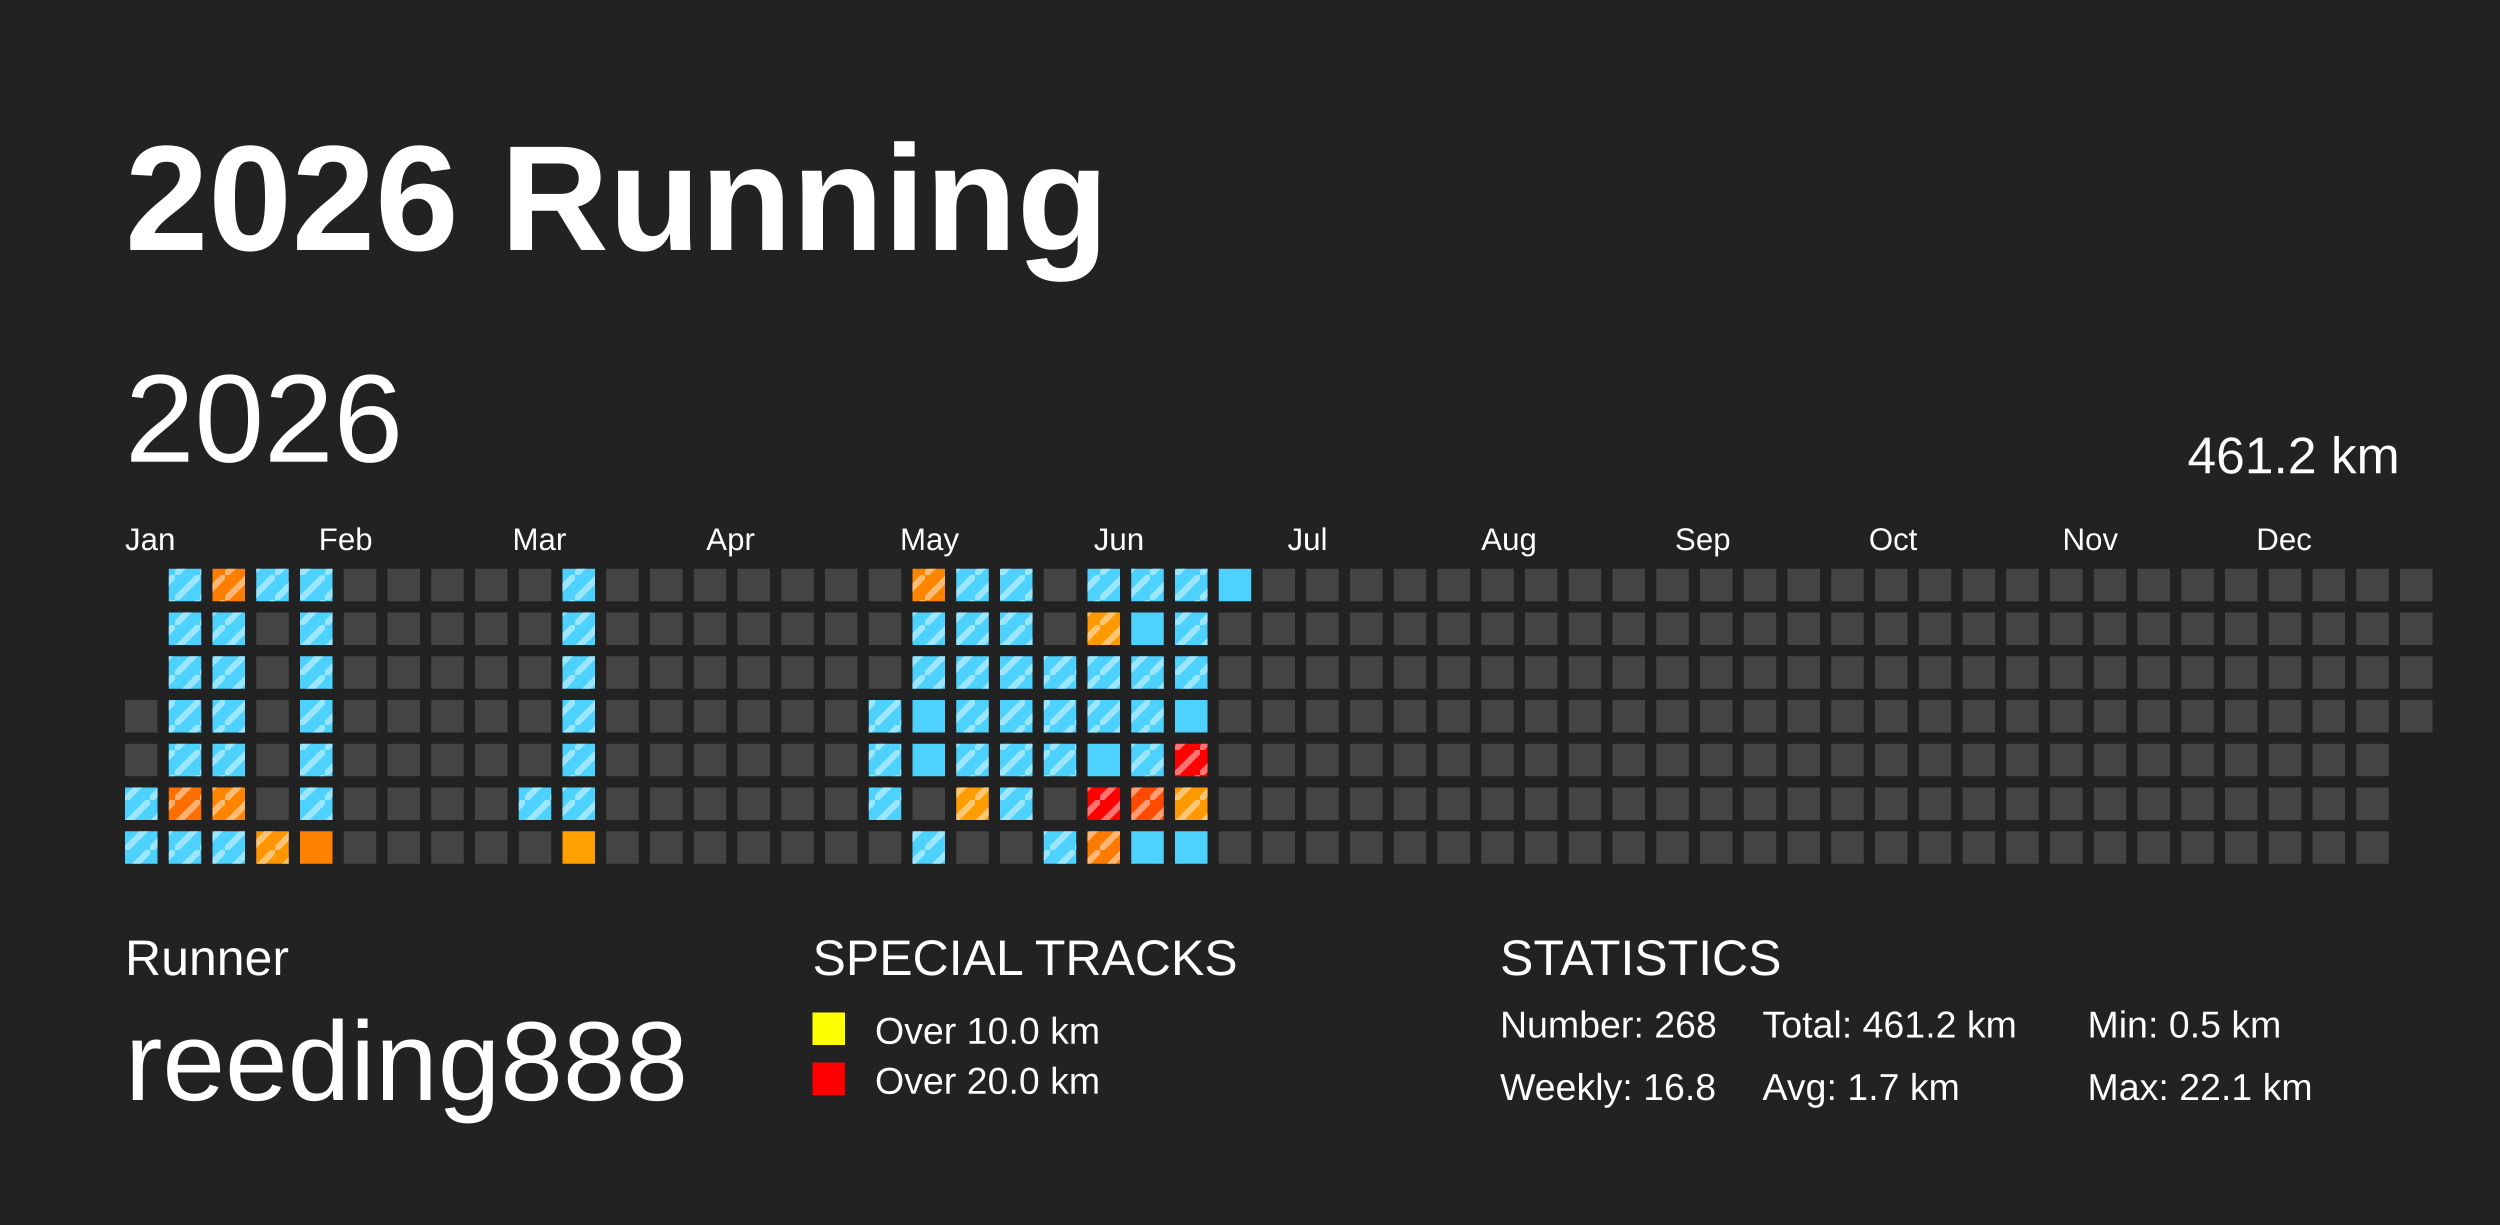
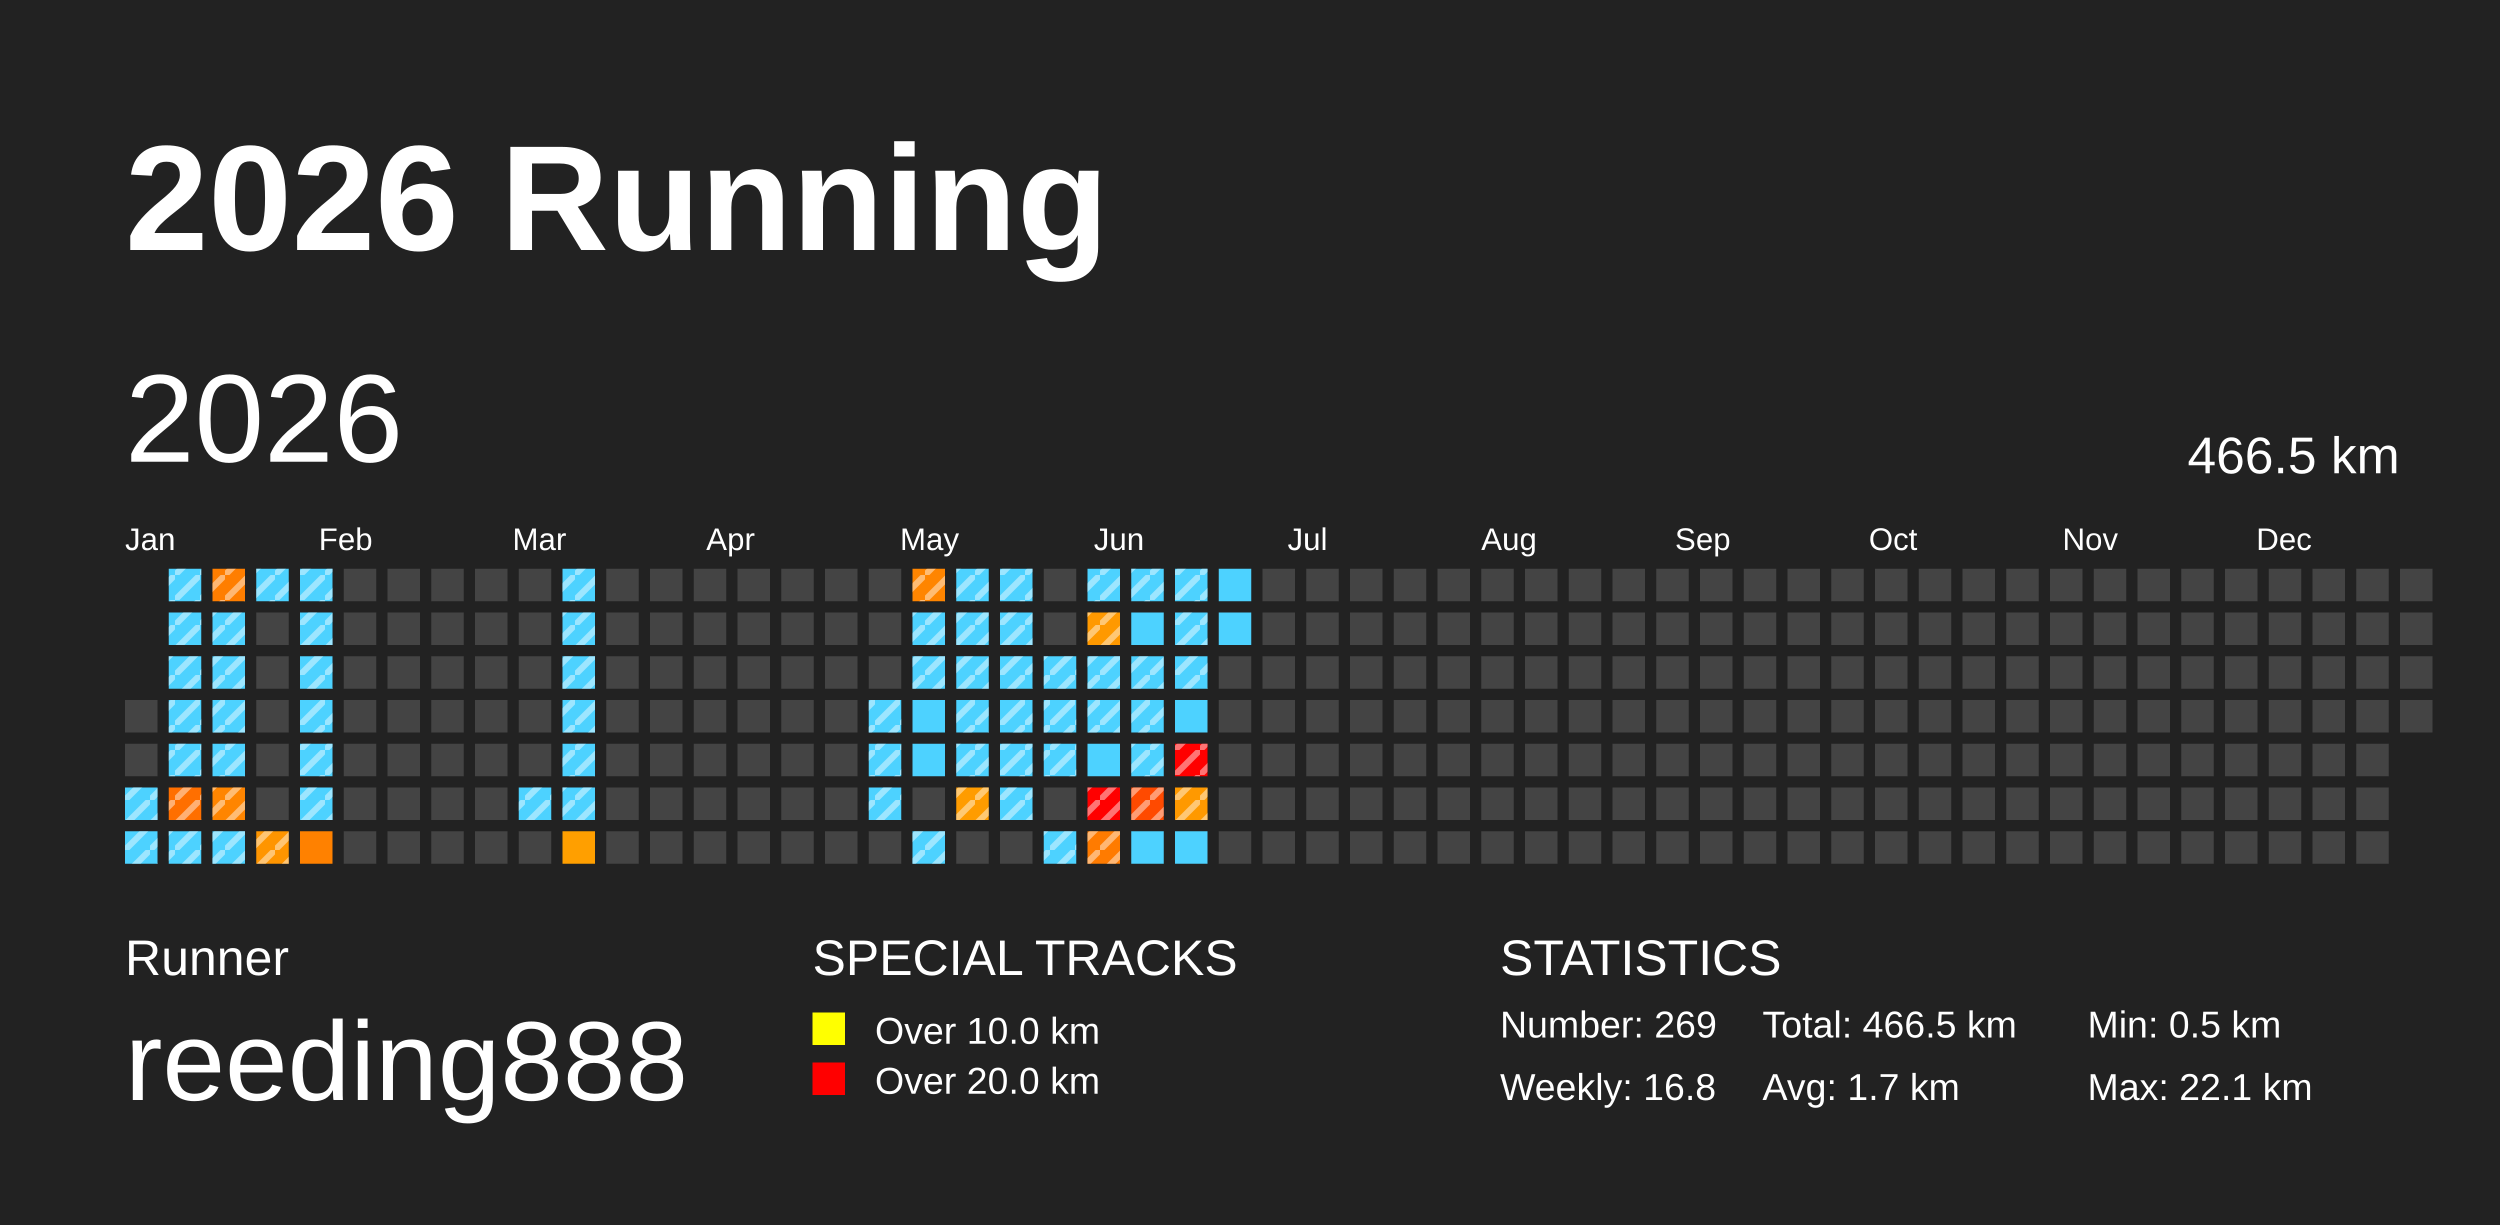
<svg xmlns="http://www.w3.org/2000/svg" baseProfile="full" height="98mm" version="1.1" viewBox="0,0,200,98" width="200mm">
  <defs>
    <pattern height="2" id="indoor-stripe" patternUnits="userSpaceOnUse" width="2">
      <line stroke="white" stroke-opacity="0.45" stroke-width="0.5" x1="0" x2="2" y1="2" y2="0" />
    </pattern>
  </defs>
  <rect fill="#222222" height="98" width="200" x="0" y="0" />
  <text fill="#FFFFFF" style="font-size:12px; font-family:Arial; font-weight:bold;" x="10" y="20">2026 Running</text>
  <text fill="#FFFFFF" style="font-size:4px; font-family:Arial" x="10" y="78">Runner</text>
  <text fill="#FFFFFF" style="font-size:9px; font-family:Arial" x="10" y="88">reeding888</text>
  <text fill="#FFFFFF" style="font-size:4px; font-family:Arial" x="65" y="78">SPECIAL TRACKS</text>
  <rect fill="yellow" height="2.6" width="2.6" x="65" y="81" />
  <text fill="#FFFFFF" style="font-size:3px; font-family:Arial" x="70" y="83.5">Over 10.0 km</text>
  <rect fill="red" height="2.6" width="2.6" x="65" y="85" />
  <text fill="#FFFFFF" style="font-size:3px; font-family:Arial" x="70" y="87.5">Over 20.0 km</text>
  <text fill="#FFFFFF" style="font-size:4px; font-family:Arial" x="120" y="78">STATISTICS</text>
-   <text fill="#FFFFFF" style="font-size:3px; font-family:Arial" x="120" y="83">Number: 268</text>
+   <text fill="#FFFFFF" style="font-size:3px; font-family:Arial" x="120" y="83">Number: 269</text>
  <text fill="#FFFFFF" style="font-size:3px; font-family:Arial" x="120" y="88">Weekly: 16.8</text>
-   <text fill="#FFFFFF" style="font-size:3px; font-family:Arial" x="141" y="83">Total: 461.2 km</text>
+   <text fill="#FFFFFF" style="font-size:3px; font-family:Arial" x="141" y="83">Total: 466.5 km</text>
  <text fill="#FFFFFF" style="font-size:3px; font-family:Arial" x="141" y="88">Avg: 1.7 km</text>
  <text fill="#FFFFFF" style="font-size:3px; font-family:Arial" x="167" y="83">Min: 0.5 km</text>
  <text fill="#FFFFFF" style="font-size:3px; font-family:Arial" x="167" y="88">Max: 22.1 km</text>
  <text dominant-baseline="hanging" fill="#FFFFFF" style="font-size:10.0px; font-family:Arial;" x="10" y="30">2026</text>
-   <text dominant-baseline="hanging" fill="#FFFFFF" style="font-size:4.125px; font-family:Arial;" x="175" y="35">461.2 km</text>
+   <text dominant-baseline="hanging" fill="#FFFFFF" style="font-size:4.125px; font-family:Arial;" x="175" y="35">466.5 km</text>
  <text fill="#FFFFFF" style="font-size:2.5px; font-family:Arial" x="10.0" y="44">Jan</text>
  <text fill="#FFFFFF" style="font-size:2.5px; font-family:Arial" x="25.5" y="44">Feb</text>
  <text fill="#FFFFFF" style="font-size:2.5px; font-family:Arial" x="41.0" y="44">Mar</text>
  <text fill="#FFFFFF" style="font-size:2.5px; font-family:Arial" x="56.5" y="44">Apr</text>
  <text fill="#FFFFFF" style="font-size:2.5px; font-family:Arial" x="72.0" y="44">May</text>
  <text fill="#FFFFFF" style="font-size:2.5px; font-family:Arial" x="87.5" y="44">Jun</text>
  <text fill="#FFFFFF" style="font-size:2.5px; font-family:Arial" x="103.0" y="44">Jul</text>
  <text fill="#FFFFFF" style="font-size:2.5px; font-family:Arial" x="118.5" y="44">Aug</text>
  <text fill="#FFFFFF" style="font-size:2.5px; font-family:Arial" x="134.0" y="44">Sep</text>
  <text fill="#FFFFFF" style="font-size:2.5px; font-family:Arial" x="149.5" y="44">Oct</text>
  <text fill="#FFFFFF" style="font-size:2.5px; font-family:Arial" x="165.0" y="44">Nov</text>
  <text fill="#FFFFFF" style="font-size:2.5px; font-family:Arial" x="180.5" y="44">Dec</text>
  <rect fill="#444444" height="2.6" width="2.6" x="10.0" y="56.0" />
  <rect fill="#444444" height="2.6" width="2.6" x="10.0" y="59.5" />
  <rect fill="#4dd2ff" height="2.6" width="2.6" x="10.0" y="63.0" />
  <rect fill="url(#indoor-stripe)" height="2.6" style="pointer-events: none;" width="2.6" x="10.0" y="63.0" />
  <rect fill="#4dd2ff" height="2.6" width="2.6" x="10.0" y="66.5" />
  <rect fill="url(#indoor-stripe)" height="2.6" style="pointer-events: none;" width="2.6" x="10.0" y="66.5" />
  <rect fill="#4dd2ff" height="2.6" width="2.6" x="13.5" y="45.5" />
  <rect fill="url(#indoor-stripe)" height="2.6" style="pointer-events: none;" width="2.6" x="13.5" y="45.5" />
  <rect fill="#4dd2ff" height="2.6" width="2.6" x="13.5" y="49.0" />
  <rect fill="url(#indoor-stripe)" height="2.6" style="pointer-events: none;" width="2.6" x="13.5" y="49.0" />
  <rect fill="#4dd2ff" height="2.6" width="2.6" x="13.5" y="52.5" />
  <rect fill="url(#indoor-stripe)" height="2.6" style="pointer-events: none;" width="2.6" x="13.5" y="52.5" />
  <rect fill="#4dd2ff" height="2.6" width="2.6" x="13.5" y="56.0" />
  <rect fill="url(#indoor-stripe)" height="2.6" style="pointer-events: none;" width="2.6" x="13.5" y="56.0" />
  <rect fill="#4dd2ff" height="2.6" width="2.6" x="13.5" y="59.5" />
  <rect fill="url(#indoor-stripe)" height="2.6" style="pointer-events: none;" width="2.6" x="13.5" y="59.5" />
  <rect fill="#ff6f00" height="2.6" width="2.6" x="13.5" y="63.0" />
  <rect fill="url(#indoor-stripe)" height="2.6" style="pointer-events: none;" width="2.6" x="13.5" y="63.0" />
  <rect fill="#4dd2ff" height="2.6" width="2.6" x="13.5" y="66.5" />
  <rect fill="url(#indoor-stripe)" height="2.6" style="pointer-events: none;" width="2.6" x="13.5" y="66.5" />
  <rect fill="#ff7e00" height="2.6" width="2.6" x="17.0" y="45.5" />
  <rect fill="url(#indoor-stripe)" height="2.6" style="pointer-events: none;" width="2.6" x="17.0" y="45.5" />
  <rect fill="#4dd2ff" height="2.6" width="2.6" x="17.0" y="49.0" />
  <rect fill="url(#indoor-stripe)" height="2.6" style="pointer-events: none;" width="2.6" x="17.0" y="49.0" />
  <rect fill="#4dd2ff" height="2.6" width="2.6" x="17.0" y="52.5" />
  <rect fill="url(#indoor-stripe)" height="2.6" style="pointer-events: none;" width="2.6" x="17.0" y="52.5" />
  <rect fill="#4dd2ff" height="2.6" width="2.6" x="17.0" y="56.0" />
  <rect fill="url(#indoor-stripe)" height="2.6" style="pointer-events: none;" width="2.6" x="17.0" y="56.0" />
  <rect fill="#4dd2ff" height="2.6" width="2.6" x="17.0" y="59.5" />
  <rect fill="url(#indoor-stripe)" height="2.6" style="pointer-events: none;" width="2.6" x="17.0" y="59.5" />
  <rect fill="#ff8500" height="2.6" width="2.6" x="17.0" y="63.0" />
  <rect fill="url(#indoor-stripe)" height="2.6" style="pointer-events: none;" width="2.6" x="17.0" y="63.0" />
  <rect fill="#4dd2ff" height="2.6" width="2.6" x="17.0" y="66.5" />
  <rect fill="url(#indoor-stripe)" height="2.6" style="pointer-events: none;" width="2.6" x="17.0" y="66.5" />
  <rect fill="#4dd2ff" height="2.6" width="2.6" x="20.5" y="45.5" />
  <rect fill="url(#indoor-stripe)" height="2.6" style="pointer-events: none;" width="2.6" x="20.5" y="45.5" />
  <rect fill="#444444" height="2.6" width="2.6" x="20.5" y="49.0" />
  <rect fill="#444444" height="2.6" width="2.6" x="20.5" y="52.5" />
  <rect fill="#444444" height="2.6" width="2.6" x="20.5" y="56.0" />
  <rect fill="#444444" height="2.6" width="2.6" x="20.5" y="59.5" />
  <rect fill="#444444" height="2.6" width="2.6" x="20.5" y="63.0" />
  <rect fill="#ff9500" height="2.6" width="2.6" x="20.5" y="66.5" />
  <rect fill="url(#indoor-stripe)" height="2.6" style="pointer-events: none;" width="2.6" x="20.5" y="66.5" />
  <rect fill="#4dd2ff" height="2.6" width="2.6" x="24.0" y="45.5" />
  <rect fill="url(#indoor-stripe)" height="2.6" style="pointer-events: none;" width="2.6" x="24.0" y="45.5" />
  <rect fill="#4dd2ff" height="2.6" width="2.6" x="24.0" y="49.0" />
  <rect fill="url(#indoor-stripe)" height="2.6" style="pointer-events: none;" width="2.6" x="24.0" y="49.0" />
  <rect fill="#4dd2ff" height="2.6" width="2.6" x="24.0" y="52.5" />
  <rect fill="url(#indoor-stripe)" height="2.6" style="pointer-events: none;" width="2.6" x="24.0" y="52.5" />
  <rect fill="#4dd2ff" height="2.6" width="2.6" x="24.0" y="56.0" />
  <rect fill="url(#indoor-stripe)" height="2.6" style="pointer-events: none;" width="2.6" x="24.0" y="56.0" />
  <rect fill="#4dd2ff" height="2.6" width="2.6" x="24.0" y="59.5" />
  <rect fill="url(#indoor-stripe)" height="2.6" style="pointer-events: none;" width="2.6" x="24.0" y="59.5" />
  <rect fill="#4dd2ff" height="2.6" width="2.6" x="24.0" y="63.0" />
  <rect fill="url(#indoor-stripe)" height="2.6" style="pointer-events: none;" width="2.6" x="24.0" y="63.0" />
  <rect fill="#ff8100" height="2.6" width="2.6" x="24.0" y="66.5" />
  <rect fill="#444444" height="2.6" width="2.6" x="27.5" y="45.5" />
  <rect fill="#444444" height="2.6" width="2.6" x="27.5" y="49.0" />
  <rect fill="#444444" height="2.6" width="2.6" x="27.5" y="52.5" />
  <rect fill="#444444" height="2.6" width="2.6" x="27.5" y="56.0" />
  <rect fill="#444444" height="2.6" width="2.6" x="27.5" y="59.5" />
  <rect fill="#444444" height="2.6" width="2.6" x="27.5" y="63.0" />
  <rect fill="#444444" height="2.6" width="2.6" x="27.5" y="66.5" />
  <rect fill="#444444" height="2.6" width="2.6" x="31.0" y="45.5" />
  <rect fill="#444444" height="2.6" width="2.6" x="31.0" y="49.0" />
  <rect fill="#444444" height="2.6" width="2.6" x="31.0" y="52.5" />
  <rect fill="#444444" height="2.6" width="2.6" x="31.0" y="56.0" />
  <rect fill="#444444" height="2.6" width="2.6" x="31.0" y="59.5" />
  <rect fill="#444444" height="2.6" width="2.6" x="31.0" y="63.0" />
  <rect fill="#444444" height="2.6" width="2.6" x="31.0" y="66.5" />
  <rect fill="#444444" height="2.6" width="2.6" x="34.5" y="45.5" />
  <rect fill="#444444" height="2.6" width="2.6" x="34.5" y="49.0" />
  <rect fill="#444444" height="2.6" width="2.6" x="34.5" y="52.5" />
  <rect fill="#444444" height="2.6" width="2.6" x="34.5" y="56.0" />
  <rect fill="#444444" height="2.6" width="2.6" x="34.5" y="59.5" />
  <rect fill="#444444" height="2.6" width="2.6" x="34.5" y="63.0" />
  <rect fill="#444444" height="2.6" width="2.6" x="34.5" y="66.5" />
  <rect fill="#444444" height="2.6" width="2.6" x="38.0" y="45.5" />
  <rect fill="#444444" height="2.6" width="2.6" x="38.0" y="49.0" />
  <rect fill="#444444" height="2.6" width="2.6" x="38.0" y="52.5" />
  <rect fill="#444444" height="2.6" width="2.6" x="38.0" y="56.0" />
  <rect fill="#444444" height="2.6" width="2.6" x="38.0" y="59.5" />
  <rect fill="#444444" height="2.6" width="2.6" x="38.0" y="63.0" />
  <rect fill="#444444" height="2.6" width="2.6" x="38.0" y="66.5" />
  <rect fill="#444444" height="2.6" width="2.6" x="41.5" y="45.5" />
  <rect fill="#444444" height="2.6" width="2.6" x="41.5" y="49.0" />
  <rect fill="#444444" height="2.6" width="2.6" x="41.5" y="52.5" />
  <rect fill="#444444" height="2.6" width="2.6" x="41.5" y="56.0" />
  <rect fill="#444444" height="2.6" width="2.6" x="41.5" y="59.5" />
  <rect fill="#4dd2ff" height="2.6" width="2.6" x="41.5" y="63.0" />
  <rect fill="url(#indoor-stripe)" height="2.6" style="pointer-events: none;" width="2.6" x="41.5" y="63.0" />
  <rect fill="#444444" height="2.6" width="2.6" x="41.5" y="66.5" />
  <rect fill="#4dd2ff" height="2.6" width="2.6" x="45.0" y="45.5" />
  <rect fill="url(#indoor-stripe)" height="2.6" style="pointer-events: none;" width="2.6" x="45.0" y="45.5" />
  <rect fill="#4dd2ff" height="2.6" width="2.6" x="45.0" y="49.0" />
  <rect fill="url(#indoor-stripe)" height="2.6" style="pointer-events: none;" width="2.6" x="45.0" y="49.0" />
  <rect fill="#4dd2ff" height="2.6" width="2.6" x="45.0" y="52.5" />
  <rect fill="url(#indoor-stripe)" height="2.6" style="pointer-events: none;" width="2.6" x="45.0" y="52.5" />
  <rect fill="#4dd2ff" height="2.6" width="2.6" x="45.0" y="56.0" />
  <rect fill="url(#indoor-stripe)" height="2.6" style="pointer-events: none;" width="2.6" x="45.0" y="56.0" />
  <rect fill="#4dd2ff" height="2.6" width="2.6" x="45.0" y="59.5" />
  <rect fill="url(#indoor-stripe)" height="2.6" style="pointer-events: none;" width="2.6" x="45.0" y="59.5" />
  <rect fill="#4dd2ff" height="2.6" width="2.6" x="45.0" y="63.0" />
  <rect fill="url(#indoor-stripe)" height="2.6" style="pointer-events: none;" width="2.6" x="45.0" y="63.0" />
  <rect fill="#ff9f00" height="2.6" width="2.6" x="45.0" y="66.5" />
  <rect fill="#444444" height="2.6" width="2.6" x="48.5" y="45.5" />
  <rect fill="#444444" height="2.6" width="2.6" x="48.5" y="49.0" />
  <rect fill="#444444" height="2.6" width="2.6" x="48.5" y="52.5" />
  <rect fill="#444444" height="2.6" width="2.6" x="48.5" y="56.0" />
  <rect fill="#444444" height="2.6" width="2.6" x="48.5" y="59.5" />
  <rect fill="#444444" height="2.6" width="2.6" x="48.5" y="63.0" />
  <rect fill="#444444" height="2.6" width="2.6" x="48.5" y="66.5" />
  <rect fill="#444444" height="2.6" width="2.6" x="52.0" y="45.5" />
  <rect fill="#444444" height="2.6" width="2.6" x="52.0" y="49.0" />
  <rect fill="#444444" height="2.6" width="2.6" x="52.0" y="52.5" />
  <rect fill="#444444" height="2.6" width="2.6" x="52.0" y="56.0" />
  <rect fill="#444444" height="2.6" width="2.6" x="52.0" y="59.5" />
  <rect fill="#444444" height="2.6" width="2.6" x="52.0" y="63.0" />
  <rect fill="#444444" height="2.6" width="2.6" x="52.0" y="66.5" />
  <rect fill="#444444" height="2.6" width="2.6" x="55.5" y="45.5" />
  <rect fill="#444444" height="2.6" width="2.6" x="55.5" y="49.0" />
  <rect fill="#444444" height="2.6" width="2.6" x="55.5" y="52.5" />
  <rect fill="#444444" height="2.6" width="2.6" x="55.5" y="56.0" />
  <rect fill="#444444" height="2.6" width="2.6" x="55.5" y="59.5" />
  <rect fill="#444444" height="2.6" width="2.6" x="55.5" y="63.0" />
  <rect fill="#444444" height="2.6" width="2.6" x="55.5" y="66.5" />
  <rect fill="#444444" height="2.6" width="2.6" x="59.0" y="45.5" />
  <rect fill="#444444" height="2.6" width="2.6" x="59.0" y="49.0" />
  <rect fill="#444444" height="2.6" width="2.6" x="59.0" y="52.5" />
  <rect fill="#444444" height="2.6" width="2.6" x="59.0" y="56.0" />
  <rect fill="#444444" height="2.6" width="2.6" x="59.0" y="59.5" />
  <rect fill="#444444" height="2.6" width="2.6" x="59.0" y="63.0" />
  <rect fill="#444444" height="2.6" width="2.6" x="59.0" y="66.5" />
  <rect fill="#444444" height="2.6" width="2.6" x="62.5" y="45.5" />
  <rect fill="#444444" height="2.6" width="2.6" x="62.5" y="49.0" />
  <rect fill="#444444" height="2.6" width="2.6" x="62.5" y="52.5" />
  <rect fill="#444444" height="2.6" width="2.6" x="62.5" y="56.0" />
  <rect fill="#444444" height="2.6" width="2.6" x="62.5" y="59.5" />
  <rect fill="#444444" height="2.6" width="2.6" x="62.5" y="63.0" />
  <rect fill="#444444" height="2.6" width="2.6" x="62.5" y="66.5" />
  <rect fill="#444444" height="2.6" width="2.6" x="66.0" y="45.5" />
  <rect fill="#444444" height="2.6" width="2.6" x="66.0" y="49.0" />
  <rect fill="#444444" height="2.6" width="2.6" x="66.0" y="52.5" />
  <rect fill="#444444" height="2.6" width="2.6" x="66.0" y="56.0" />
  <rect fill="#444444" height="2.6" width="2.6" x="66.0" y="59.5" />
  <rect fill="#444444" height="2.6" width="2.6" x="66.0" y="63.0" />
  <rect fill="#444444" height="2.6" width="2.6" x="66.0" y="66.5" />
  <rect fill="#444444" height="2.6" width="2.6" x="69.5" y="45.5" />
  <rect fill="#444444" height="2.6" width="2.6" x="69.5" y="49.0" />
  <rect fill="#444444" height="2.6" width="2.6" x="69.5" y="52.5" />
  <rect fill="#4dd2ff" height="2.6" width="2.6" x="69.5" y="56.0" />
  <rect fill="url(#indoor-stripe)" height="2.6" style="pointer-events: none;" width="2.6" x="69.5" y="56.0" />
  <rect fill="#4dd2ff" height="2.6" width="2.6" x="69.5" y="59.5" />
  <rect fill="url(#indoor-stripe)" height="2.6" style="pointer-events: none;" width="2.6" x="69.5" y="59.5" />
  <rect fill="#4dd2ff" height="2.6" width="2.6" x="69.5" y="63.0" />
  <rect fill="url(#indoor-stripe)" height="2.6" style="pointer-events: none;" width="2.6" x="69.5" y="63.0" />
  <rect fill="#444444" height="2.6" width="2.6" x="69.5" y="66.5" />
  <rect fill="#ff8500" height="2.6" width="2.6" x="73.0" y="45.5" />
  <rect fill="url(#indoor-stripe)" height="2.6" style="pointer-events: none;" width="2.6" x="73.0" y="45.5" />
  <rect fill="#4dd2ff" height="2.6" width="2.6" x="73.0" y="49.0" />
  <rect fill="url(#indoor-stripe)" height="2.6" style="pointer-events: none;" width="2.6" x="73.0" y="49.0" />
  <rect fill="#4dd2ff" height="2.6" width="2.6" x="73.0" y="52.5" />
  <rect fill="url(#indoor-stripe)" height="2.6" style="pointer-events: none;" width="2.6" x="73.0" y="52.5" />
  <rect fill="#4dd2ff" height="2.6" width="2.6" x="73.0" y="56.0" />
  <rect fill="#4dd2ff" height="2.6" width="2.6" x="73.0" y="59.5" />
  <rect fill="#444444" height="2.6" width="2.6" x="73.0" y="63.0" />
  <rect fill="#4dd2ff" height="2.6" width="2.6" x="73.0" y="66.5" />
  <rect fill="url(#indoor-stripe)" height="2.6" style="pointer-events: none;" width="2.6" x="73.0" y="66.5" />
  <rect fill="#4dd2ff" height="2.6" width="2.6" x="76.5" y="45.5" />
  <rect fill="url(#indoor-stripe)" height="2.6" style="pointer-events: none;" width="2.6" x="76.5" y="45.5" />
  <rect fill="#4dd2ff" height="2.6" width="2.6" x="76.5" y="49.0" />
  <rect fill="url(#indoor-stripe)" height="2.6" style="pointer-events: none;" width="2.6" x="76.5" y="49.0" />
  <rect fill="#4dd2ff" height="2.6" width="2.6" x="76.5" y="52.5" />
  <rect fill="url(#indoor-stripe)" height="2.6" style="pointer-events: none;" width="2.6" x="76.5" y="52.5" />
  <rect fill="#4dd2ff" height="2.6" width="2.6" x="76.5" y="56.0" />
  <rect fill="url(#indoor-stripe)" height="2.6" style="pointer-events: none;" width="2.6" x="76.5" y="56.0" />
  <rect fill="#4dd2ff" height="2.6" width="2.6" x="76.5" y="59.5" />
  <rect fill="url(#indoor-stripe)" height="2.6" style="pointer-events: none;" width="2.6" x="76.5" y="59.5" />
  <rect fill="#ff9c00" height="2.6" width="2.6" x="76.5" y="63.0" />
  <rect fill="url(#indoor-stripe)" height="2.6" style="pointer-events: none;" width="2.6" x="76.5" y="63.0" />
  <rect fill="#444444" height="2.6" width="2.6" x="76.5" y="66.5" />
  <rect fill="#4dd2ff" height="2.6" width="2.6" x="80.0" y="45.5" />
  <rect fill="url(#indoor-stripe)" height="2.6" style="pointer-events: none;" width="2.6" x="80.0" y="45.5" />
  <rect fill="#4dd2ff" height="2.6" width="2.6" x="80.0" y="49.0" />
  <rect fill="url(#indoor-stripe)" height="2.6" style="pointer-events: none;" width="2.6" x="80.0" y="49.0" />
  <rect fill="#4dd2ff" height="2.6" width="2.6" x="80.0" y="52.5" />
  <rect fill="url(#indoor-stripe)" height="2.6" style="pointer-events: none;" width="2.6" x="80.0" y="52.5" />
  <rect fill="#4dd2ff" height="2.6" width="2.6" x="80.0" y="56.0" />
  <rect fill="url(#indoor-stripe)" height="2.6" style="pointer-events: none;" width="2.6" x="80.0" y="56.0" />
  <rect fill="#4dd2ff" height="2.6" width="2.6" x="80.0" y="59.5" />
  <rect fill="url(#indoor-stripe)" height="2.6" style="pointer-events: none;" width="2.6" x="80.0" y="59.5" />
  <rect fill="#4dd2ff" height="2.6" width="2.6" x="80.0" y="63.0" />
  <rect fill="url(#indoor-stripe)" height="2.6" style="pointer-events: none;" width="2.6" x="80.0" y="63.0" />
  <rect fill="#444444" height="2.6" width="2.6" x="80.0" y="66.5" />
  <rect fill="#444444" height="2.6" width="2.6" x="83.5" y="45.5" />
  <rect fill="#444444" height="2.6" width="2.6" x="83.5" y="49.0" />
  <rect fill="#4dd2ff" height="2.6" width="2.6" x="83.5" y="52.5" />
  <rect fill="url(#indoor-stripe)" height="2.6" style="pointer-events: none;" width="2.6" x="83.5" y="52.5" />
  <rect fill="#4dd2ff" height="2.6" width="2.6" x="83.5" y="56.0" />
  <rect fill="url(#indoor-stripe)" height="2.6" style="pointer-events: none;" width="2.6" x="83.5" y="56.0" />
  <rect fill="#4dd2ff" height="2.6" width="2.6" x="83.5" y="59.5" />
  <rect fill="url(#indoor-stripe)" height="2.6" style="pointer-events: none;" width="2.6" x="83.5" y="59.5" />
  <rect fill="#444444" height="2.6" width="2.6" x="83.5" y="63.0" />
  <rect fill="#4dd2ff" height="2.6" width="2.6" x="83.5" y="66.5" />
  <rect fill="url(#indoor-stripe)" height="2.6" style="pointer-events: none;" width="2.6" x="83.5" y="66.5" />
  <rect fill="#4dd2ff" height="2.6" width="2.6" x="87.0" y="45.5" />
  <rect fill="url(#indoor-stripe)" height="2.6" style="pointer-events: none;" width="2.6" x="87.0" y="45.5" />
  <rect fill="#ff9900" height="2.6" width="2.6" x="87.0" y="49.0" />
  <rect fill="url(#indoor-stripe)" height="2.6" style="pointer-events: none;" width="2.6" x="87.0" y="49.0" />
  <rect fill="#4dd2ff" height="2.6" width="2.6" x="87.0" y="52.5" />
  <rect fill="url(#indoor-stripe)" height="2.6" style="pointer-events: none;" width="2.6" x="87.0" y="52.5" />
  <rect fill="#4dd2ff" height="2.6" width="2.6" x="87.0" y="56.0" />
  <rect fill="url(#indoor-stripe)" height="2.6" style="pointer-events: none;" width="2.6" x="87.0" y="56.0" />
  <rect fill="#4dd2ff" height="2.6" width="2.6" x="87.0" y="59.5" />
  <rect fill="red" height="2.6" width="2.6" x="87.0" y="63.0" />
  <rect fill="url(#indoor-stripe)" height="2.6" style="pointer-events: none;" width="2.6" x="87.0" y="63.0" />
  <rect fill="#ff7b00" height="2.6" width="2.6" x="87.0" y="66.5" />
  <rect fill="url(#indoor-stripe)" height="2.6" style="pointer-events: none;" width="2.6" x="87.0" y="66.5" />
  <rect fill="#4dd2ff" height="2.6" width="2.6" x="90.5" y="45.5" />
  <rect fill="url(#indoor-stripe)" height="2.6" style="pointer-events: none;" width="2.6" x="90.5" y="45.5" />
  <rect fill="#4dd2ff" height="2.6" width="2.6" x="90.5" y="49.0" />
  <rect fill="#4dd2ff" height="2.6" width="2.6" x="90.5" y="52.5" />
  <rect fill="url(#indoor-stripe)" height="2.6" style="pointer-events: none;" width="2.6" x="90.5" y="52.5" />
  <rect fill="#4dd2ff" height="2.6" width="2.6" x="90.5" y="56.0" />
  <rect fill="url(#indoor-stripe)" height="2.6" style="pointer-events: none;" width="2.6" x="90.5" y="56.0" />
  <rect fill="#4dd2ff" height="2.6" width="2.6" x="90.5" y="59.5" />
  <rect fill="url(#indoor-stripe)" height="2.6" style="pointer-events: none;" width="2.6" x="90.5" y="59.5" />
  <rect fill="#ff4a00" height="2.6" width="2.6" x="90.5" y="63.0" />
  <rect fill="url(#indoor-stripe)" height="2.6" style="pointer-events: none;" width="2.6" x="90.5" y="63.0" />
  <rect fill="#4dd2ff" height="2.6" width="2.6" x="90.5" y="66.5" />
  <rect fill="#4dd2ff" height="2.6" width="2.6" x="94.0" y="45.5" />
  <rect fill="url(#indoor-stripe)" height="2.6" style="pointer-events: none;" width="2.6" x="94.0" y="45.5" />
  <rect fill="#4dd2ff" height="2.6" width="2.6" x="94.0" y="49.0" />
  <rect fill="url(#indoor-stripe)" height="2.6" style="pointer-events: none;" width="2.6" x="94.0" y="49.0" />
  <rect fill="#4dd2ff" height="2.6" width="2.6" x="94.0" y="52.5" />
  <rect fill="url(#indoor-stripe)" height="2.6" style="pointer-events: none;" width="2.6" x="94.0" y="52.5" />
  <rect fill="#4dd2ff" height="2.6" width="2.6" x="94.0" y="56.0" />
  <rect fill="red" height="2.6" width="2.6" x="94.0" y="59.5" />
  <rect fill="url(#indoor-stripe)" height="2.6" style="pointer-events: none;" width="2.6" x="94.0" y="59.5" />
  <rect fill="#ff9900" height="2.6" width="2.6" x="94.0" y="63.0" />
  <rect fill="url(#indoor-stripe)" height="2.6" style="pointer-events: none;" width="2.6" x="94.0" y="63.0" />
  <rect fill="#4dd2ff" height="2.6" width="2.6" x="94.0" y="66.5" />
  <rect fill="#4dd2ff" height="2.6" width="2.6" x="97.5" y="45.5" />
-   <rect fill="#444444" height="2.6" width="2.6" x="97.5" y="49.0" />
+   <rect fill="#4dd2ff" height="2.6" width="2.6" x="97.5" y="49.0" />
  <rect fill="#444444" height="2.6" width="2.6" x="97.5" y="52.5" />
  <rect fill="#444444" height="2.6" width="2.6" x="97.5" y="56.0" />
  <rect fill="#444444" height="2.6" width="2.6" x="97.5" y="59.5" />
  <rect fill="#444444" height="2.6" width="2.6" x="97.5" y="63.0" />
  <rect fill="#444444" height="2.6" width="2.6" x="97.5" y="66.5" />
  <rect fill="#444444" height="2.6" width="2.6" x="101.0" y="45.5" />
  <rect fill="#444444" height="2.6" width="2.6" x="101.0" y="49.0" />
  <rect fill="#444444" height="2.6" width="2.6" x="101.0" y="52.5" />
  <rect fill="#444444" height="2.6" width="2.6" x="101.0" y="56.0" />
  <rect fill="#444444" height="2.6" width="2.6" x="101.0" y="59.5" />
  <rect fill="#444444" height="2.6" width="2.6" x="101.0" y="63.0" />
  <rect fill="#444444" height="2.6" width="2.6" x="101.0" y="66.5" />
  <rect fill="#444444" height="2.6" width="2.6" x="104.5" y="45.5" />
  <rect fill="#444444" height="2.6" width="2.6" x="104.5" y="49.0" />
  <rect fill="#444444" height="2.6" width="2.6" x="104.5" y="52.5" />
  <rect fill="#444444" height="2.6" width="2.6" x="104.5" y="56.0" />
  <rect fill="#444444" height="2.6" width="2.6" x="104.5" y="59.5" />
  <rect fill="#444444" height="2.6" width="2.6" x="104.5" y="63.0" />
  <rect fill="#444444" height="2.6" width="2.6" x="104.5" y="66.5" />
  <rect fill="#444444" height="2.6" width="2.6" x="108.0" y="45.5" />
  <rect fill="#444444" height="2.6" width="2.6" x="108.0" y="49.0" />
  <rect fill="#444444" height="2.6" width="2.6" x="108.0" y="52.5" />
  <rect fill="#444444" height="2.6" width="2.6" x="108.0" y="56.0" />
  <rect fill="#444444" height="2.6" width="2.6" x="108.0" y="59.5" />
  <rect fill="#444444" height="2.6" width="2.6" x="108.0" y="63.0" />
  <rect fill="#444444" height="2.6" width="2.6" x="108.0" y="66.5" />
  <rect fill="#444444" height="2.6" width="2.6" x="111.5" y="45.5" />
  <rect fill="#444444" height="2.6" width="2.6" x="111.5" y="49.0" />
  <rect fill="#444444" height="2.6" width="2.6" x="111.5" y="52.5" />
  <rect fill="#444444" height="2.6" width="2.6" x="111.5" y="56.0" />
  <rect fill="#444444" height="2.6" width="2.6" x="111.5" y="59.5" />
  <rect fill="#444444" height="2.6" width="2.6" x="111.5" y="63.0" />
  <rect fill="#444444" height="2.6" width="2.6" x="111.5" y="66.5" />
  <rect fill="#444444" height="2.6" width="2.6" x="115.0" y="45.5" />
  <rect fill="#444444" height="2.6" width="2.6" x="115.0" y="49.0" />
  <rect fill="#444444" height="2.6" width="2.6" x="115.0" y="52.5" />
  <rect fill="#444444" height="2.6" width="2.6" x="115.0" y="56.0" />
  <rect fill="#444444" height="2.6" width="2.6" x="115.0" y="59.5" />
  <rect fill="#444444" height="2.6" width="2.6" x="115.0" y="63.0" />
  <rect fill="#444444" height="2.6" width="2.6" x="115.0" y="66.5" />
  <rect fill="#444444" height="2.6" width="2.6" x="118.5" y="45.5" />
  <rect fill="#444444" height="2.6" width="2.6" x="118.5" y="49.0" />
  <rect fill="#444444" height="2.6" width="2.6" x="118.5" y="52.5" />
  <rect fill="#444444" height="2.6" width="2.6" x="118.5" y="56.0" />
  <rect fill="#444444" height="2.6" width="2.6" x="118.5" y="59.5" />
  <rect fill="#444444" height="2.6" width="2.6" x="118.5" y="63.0" />
  <rect fill="#444444" height="2.6" width="2.6" x="118.5" y="66.5" />
  <rect fill="#444444" height="2.6" width="2.6" x="122.0" y="45.5" />
  <rect fill="#444444" height="2.6" width="2.6" x="122.0" y="49.0" />
  <rect fill="#444444" height="2.6" width="2.6" x="122.0" y="52.5" />
  <rect fill="#444444" height="2.6" width="2.6" x="122.0" y="56.0" />
  <rect fill="#444444" height="2.6" width="2.6" x="122.0" y="59.5" />
  <rect fill="#444444" height="2.6" width="2.6" x="122.0" y="63.0" />
  <rect fill="#444444" height="2.6" width="2.6" x="122.0" y="66.5" />
  <rect fill="#444444" height="2.6" width="2.6" x="125.5" y="45.5" />
  <rect fill="#444444" height="2.6" width="2.6" x="125.5" y="49.0" />
  <rect fill="#444444" height="2.6" width="2.6" x="125.5" y="52.5" />
  <rect fill="#444444" height="2.6" width="2.6" x="125.5" y="56.0" />
  <rect fill="#444444" height="2.6" width="2.6" x="125.5" y="59.5" />
  <rect fill="#444444" height="2.6" width="2.6" x="125.5" y="63.0" />
  <rect fill="#444444" height="2.6" width="2.6" x="125.5" y="66.5" />
  <rect fill="#444444" height="2.6" width="2.6" x="129.0" y="45.5" />
  <rect fill="#444444" height="2.6" width="2.6" x="129.0" y="49.0" />
  <rect fill="#444444" height="2.6" width="2.6" x="129.0" y="52.5" />
  <rect fill="#444444" height="2.6" width="2.6" x="129.0" y="56.0" />
  <rect fill="#444444" height="2.6" width="2.6" x="129.0" y="59.5" />
  <rect fill="#444444" height="2.6" width="2.6" x="129.0" y="63.0" />
  <rect fill="#444444" height="2.6" width="2.6" x="129.0" y="66.5" />
  <rect fill="#444444" height="2.6" width="2.6" x="132.5" y="45.5" />
  <rect fill="#444444" height="2.6" width="2.6" x="132.5" y="49.0" />
  <rect fill="#444444" height="2.6" width="2.6" x="132.5" y="52.5" />
  <rect fill="#444444" height="2.6" width="2.6" x="132.5" y="56.0" />
  <rect fill="#444444" height="2.6" width="2.6" x="132.5" y="59.5" />
  <rect fill="#444444" height="2.6" width="2.6" x="132.5" y="63.0" />
  <rect fill="#444444" height="2.6" width="2.6" x="132.5" y="66.5" />
  <rect fill="#444444" height="2.6" width="2.6" x="136.0" y="45.5" />
  <rect fill="#444444" height="2.6" width="2.6" x="136.0" y="49.0" />
  <rect fill="#444444" height="2.6" width="2.6" x="136.0" y="52.5" />
  <rect fill="#444444" height="2.6" width="2.6" x="136.0" y="56.0" />
  <rect fill="#444444" height="2.6" width="2.6" x="136.0" y="59.5" />
  <rect fill="#444444" height="2.6" width="2.6" x="136.0" y="63.0" />
  <rect fill="#444444" height="2.6" width="2.6" x="136.0" y="66.5" />
  <rect fill="#444444" height="2.6" width="2.6" x="139.5" y="45.5" />
  <rect fill="#444444" height="2.6" width="2.6" x="139.5" y="49.0" />
  <rect fill="#444444" height="2.6" width="2.6" x="139.5" y="52.5" />
  <rect fill="#444444" height="2.6" width="2.6" x="139.5" y="56.0" />
  <rect fill="#444444" height="2.6" width="2.6" x="139.5" y="59.5" />
  <rect fill="#444444" height="2.6" width="2.6" x="139.5" y="63.0" />
  <rect fill="#444444" height="2.6" width="2.6" x="139.5" y="66.5" />
  <rect fill="#444444" height="2.6" width="2.6" x="143.0" y="45.5" />
  <rect fill="#444444" height="2.6" width="2.6" x="143.0" y="49.0" />
  <rect fill="#444444" height="2.6" width="2.6" x="143.0" y="52.5" />
  <rect fill="#444444" height="2.6" width="2.6" x="143.0" y="56.0" />
  <rect fill="#444444" height="2.6" width="2.6" x="143.0" y="59.5" />
  <rect fill="#444444" height="2.6" width="2.6" x="143.0" y="63.0" />
  <rect fill="#444444" height="2.6" width="2.6" x="143.0" y="66.5" />
  <rect fill="#444444" height="2.6" width="2.6" x="146.5" y="45.5" />
  <rect fill="#444444" height="2.6" width="2.6" x="146.5" y="49.0" />
  <rect fill="#444444" height="2.6" width="2.6" x="146.5" y="52.5" />
  <rect fill="#444444" height="2.6" width="2.6" x="146.5" y="56.0" />
  <rect fill="#444444" height="2.6" width="2.6" x="146.5" y="59.5" />
  <rect fill="#444444" height="2.6" width="2.6" x="146.5" y="63.0" />
  <rect fill="#444444" height="2.6" width="2.6" x="146.5" y="66.5" />
  <rect fill="#444444" height="2.6" width="2.6" x="150.0" y="45.5" />
  <rect fill="#444444" height="2.6" width="2.6" x="150.0" y="49.0" />
  <rect fill="#444444" height="2.6" width="2.6" x="150.0" y="52.5" />
  <rect fill="#444444" height="2.6" width="2.6" x="150.0" y="56.0" />
  <rect fill="#444444" height="2.6" width="2.6" x="150.0" y="59.5" />
  <rect fill="#444444" height="2.6" width="2.6" x="150.0" y="63.0" />
  <rect fill="#444444" height="2.6" width="2.6" x="150.0" y="66.5" />
  <rect fill="#444444" height="2.6" width="2.6" x="153.5" y="45.5" />
  <rect fill="#444444" height="2.6" width="2.6" x="153.5" y="49.0" />
  <rect fill="#444444" height="2.6" width="2.6" x="153.5" y="52.5" />
  <rect fill="#444444" height="2.6" width="2.6" x="153.5" y="56.0" />
  <rect fill="#444444" height="2.6" width="2.6" x="153.5" y="59.5" />
  <rect fill="#444444" height="2.6" width="2.6" x="153.5" y="63.0" />
  <rect fill="#444444" height="2.6" width="2.6" x="153.5" y="66.5" />
  <rect fill="#444444" height="2.6" width="2.6" x="157.0" y="45.5" />
  <rect fill="#444444" height="2.6" width="2.6" x="157.0" y="49.0" />
  <rect fill="#444444" height="2.6" width="2.6" x="157.0" y="52.5" />
  <rect fill="#444444" height="2.6" width="2.6" x="157.0" y="56.0" />
  <rect fill="#444444" height="2.6" width="2.6" x="157.0" y="59.5" />
  <rect fill="#444444" height="2.6" width="2.6" x="157.0" y="63.0" />
  <rect fill="#444444" height="2.6" width="2.6" x="157.0" y="66.5" />
  <rect fill="#444444" height="2.6" width="2.6" x="160.5" y="45.5" />
  <rect fill="#444444" height="2.6" width="2.6" x="160.5" y="49.0" />
  <rect fill="#444444" height="2.6" width="2.6" x="160.5" y="52.5" />
  <rect fill="#444444" height="2.6" width="2.6" x="160.5" y="56.0" />
  <rect fill="#444444" height="2.6" width="2.6" x="160.5" y="59.5" />
  <rect fill="#444444" height="2.6" width="2.6" x="160.5" y="63.0" />
  <rect fill="#444444" height="2.6" width="2.6" x="160.5" y="66.5" />
  <rect fill="#444444" height="2.6" width="2.6" x="164.0" y="45.5" />
  <rect fill="#444444" height="2.6" width="2.6" x="164.0" y="49.0" />
  <rect fill="#444444" height="2.6" width="2.6" x="164.0" y="52.5" />
  <rect fill="#444444" height="2.6" width="2.6" x="164.0" y="56.0" />
  <rect fill="#444444" height="2.6" width="2.6" x="164.0" y="59.5" />
  <rect fill="#444444" height="2.6" width="2.6" x="164.0" y="63.0" />
  <rect fill="#444444" height="2.6" width="2.6" x="164.0" y="66.5" />
  <rect fill="#444444" height="2.6" width="2.6" x="167.5" y="45.5" />
  <rect fill="#444444" height="2.6" width="2.6" x="167.5" y="49.0" />
  <rect fill="#444444" height="2.6" width="2.6" x="167.5" y="52.5" />
  <rect fill="#444444" height="2.6" width="2.6" x="167.5" y="56.0" />
  <rect fill="#444444" height="2.6" width="2.6" x="167.5" y="59.5" />
  <rect fill="#444444" height="2.6" width="2.6" x="167.5" y="63.0" />
  <rect fill="#444444" height="2.6" width="2.6" x="167.5" y="66.5" />
  <rect fill="#444444" height="2.6" width="2.6" x="171.0" y="45.5" />
  <rect fill="#444444" height="2.6" width="2.6" x="171.0" y="49.0" />
  <rect fill="#444444" height="2.6" width="2.6" x="171.0" y="52.5" />
  <rect fill="#444444" height="2.6" width="2.6" x="171.0" y="56.0" />
  <rect fill="#444444" height="2.6" width="2.6" x="171.0" y="59.5" />
  <rect fill="#444444" height="2.6" width="2.6" x="171.0" y="63.0" />
  <rect fill="#444444" height="2.6" width="2.6" x="171.0" y="66.5" />
  <rect fill="#444444" height="2.6" width="2.6" x="174.5" y="45.5" />
  <rect fill="#444444" height="2.6" width="2.6" x="174.5" y="49.0" />
  <rect fill="#444444" height="2.6" width="2.6" x="174.5" y="52.5" />
  <rect fill="#444444" height="2.6" width="2.6" x="174.5" y="56.0" />
  <rect fill="#444444" height="2.6" width="2.6" x="174.5" y="59.5" />
  <rect fill="#444444" height="2.6" width="2.6" x="174.5" y="63.0" />
  <rect fill="#444444" height="2.6" width="2.6" x="174.5" y="66.5" />
  <rect fill="#444444" height="2.6" width="2.6" x="178.0" y="45.5" />
  <rect fill="#444444" height="2.6" width="2.6" x="178.0" y="49.0" />
  <rect fill="#444444" height="2.6" width="2.6" x="178.0" y="52.5" />
  <rect fill="#444444" height="2.6" width="2.6" x="178.0" y="56.0" />
  <rect fill="#444444" height="2.6" width="2.6" x="178.0" y="59.5" />
  <rect fill="#444444" height="2.6" width="2.6" x="178.0" y="63.0" />
  <rect fill="#444444" height="2.6" width="2.6" x="178.0" y="66.5" />
  <rect fill="#444444" height="2.6" width="2.6" x="181.5" y="45.5" />
  <rect fill="#444444" height="2.6" width="2.6" x="181.5" y="49.0" />
  <rect fill="#444444" height="2.6" width="2.6" x="181.5" y="52.5" />
  <rect fill="#444444" height="2.6" width="2.6" x="181.5" y="56.0" />
  <rect fill="#444444" height="2.6" width="2.6" x="181.5" y="59.5" />
  <rect fill="#444444" height="2.6" width="2.6" x="181.5" y="63.0" />
  <rect fill="#444444" height="2.6" width="2.6" x="181.5" y="66.5" />
  <rect fill="#444444" height="2.6" width="2.6" x="185.0" y="45.5" />
  <rect fill="#444444" height="2.6" width="2.6" x="185.0" y="49.0" />
  <rect fill="#444444" height="2.6" width="2.6" x="185.0" y="52.5" />
  <rect fill="#444444" height="2.6" width="2.6" x="185.0" y="56.0" />
  <rect fill="#444444" height="2.6" width="2.6" x="185.0" y="59.5" />
  <rect fill="#444444" height="2.6" width="2.6" x="185.0" y="63.0" />
  <rect fill="#444444" height="2.6" width="2.6" x="185.0" y="66.5" />
  <rect fill="#444444" height="2.6" width="2.6" x="188.5" y="45.5" />
  <rect fill="#444444" height="2.6" width="2.6" x="188.5" y="49.0" />
  <rect fill="#444444" height="2.6" width="2.6" x="188.5" y="52.5" />
  <rect fill="#444444" height="2.6" width="2.6" x="188.5" y="56.0" />
  <rect fill="#444444" height="2.6" width="2.6" x="188.5" y="59.5" />
  <rect fill="#444444" height="2.6" width="2.6" x="188.5" y="63.0" />
  <rect fill="#444444" height="2.6" width="2.6" x="188.5" y="66.5" />
  <rect fill="#444444" height="2.6" width="2.6" x="192.0" y="45.5" />
  <rect fill="#444444" height="2.6" width="2.6" x="192.0" y="49.0" />
  <rect fill="#444444" height="2.6" width="2.6" x="192.0" y="52.5" />
  <rect fill="#444444" height="2.6" width="2.6" x="192.0" y="56.0" />
</svg>
